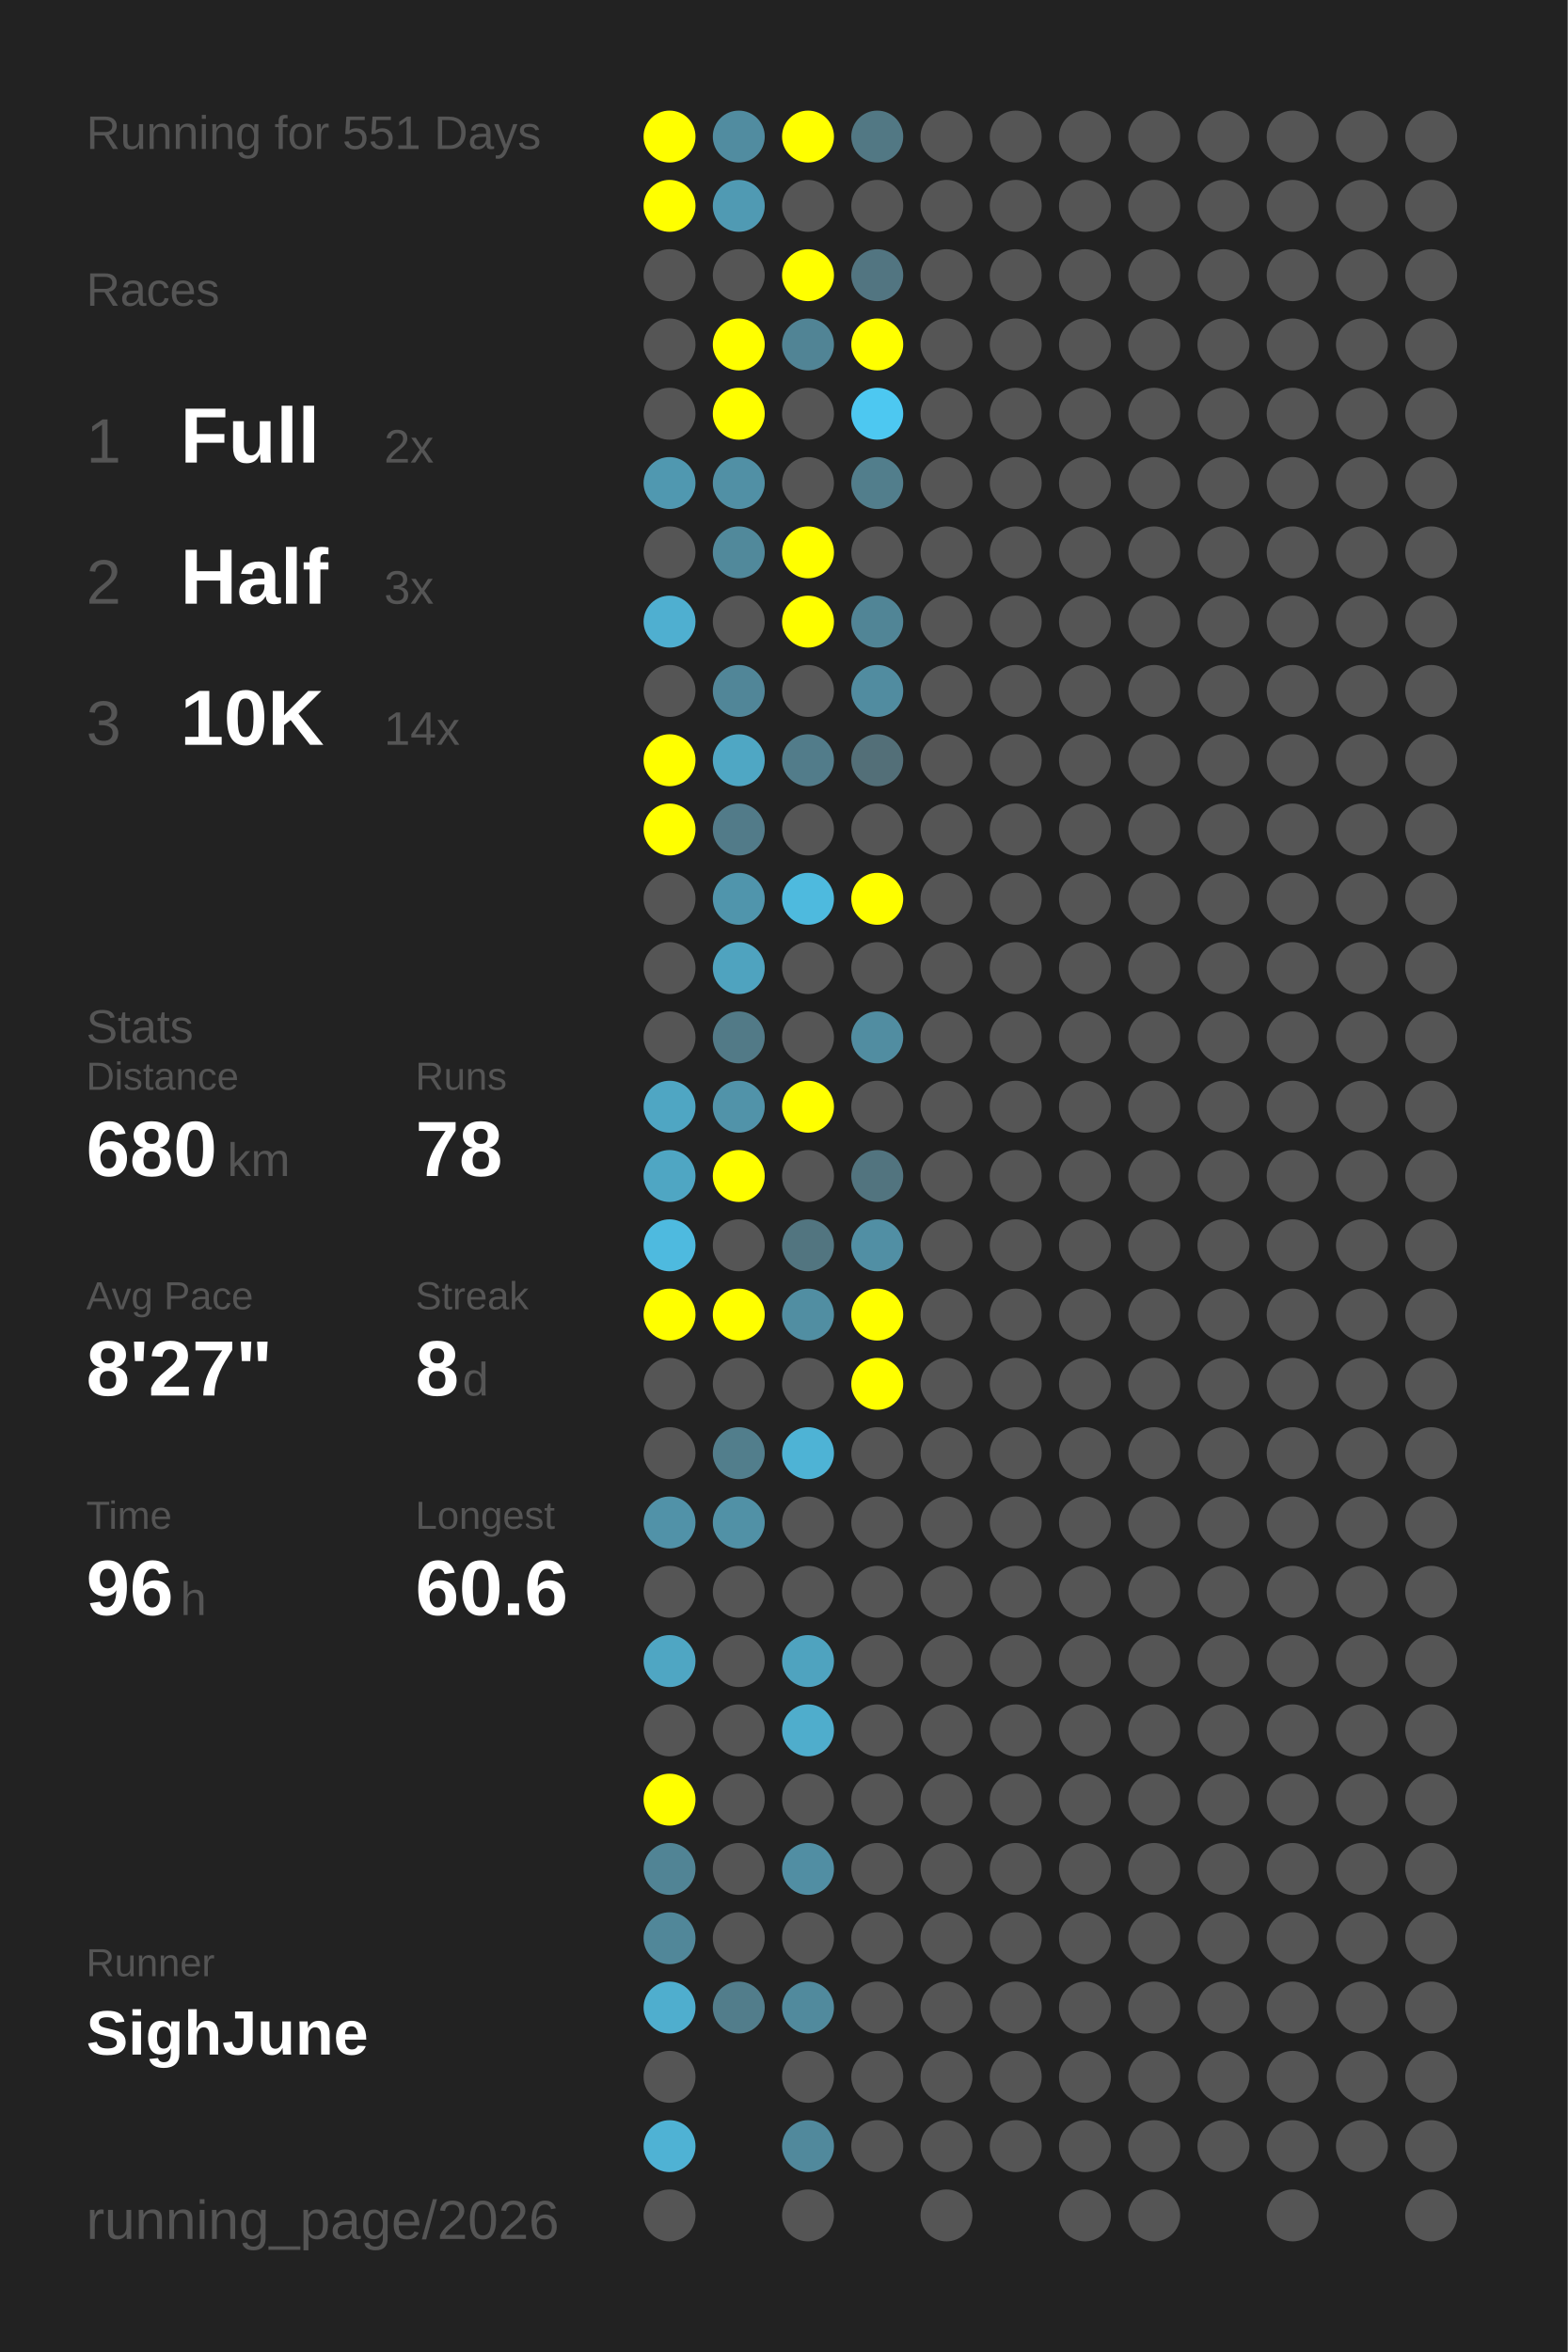
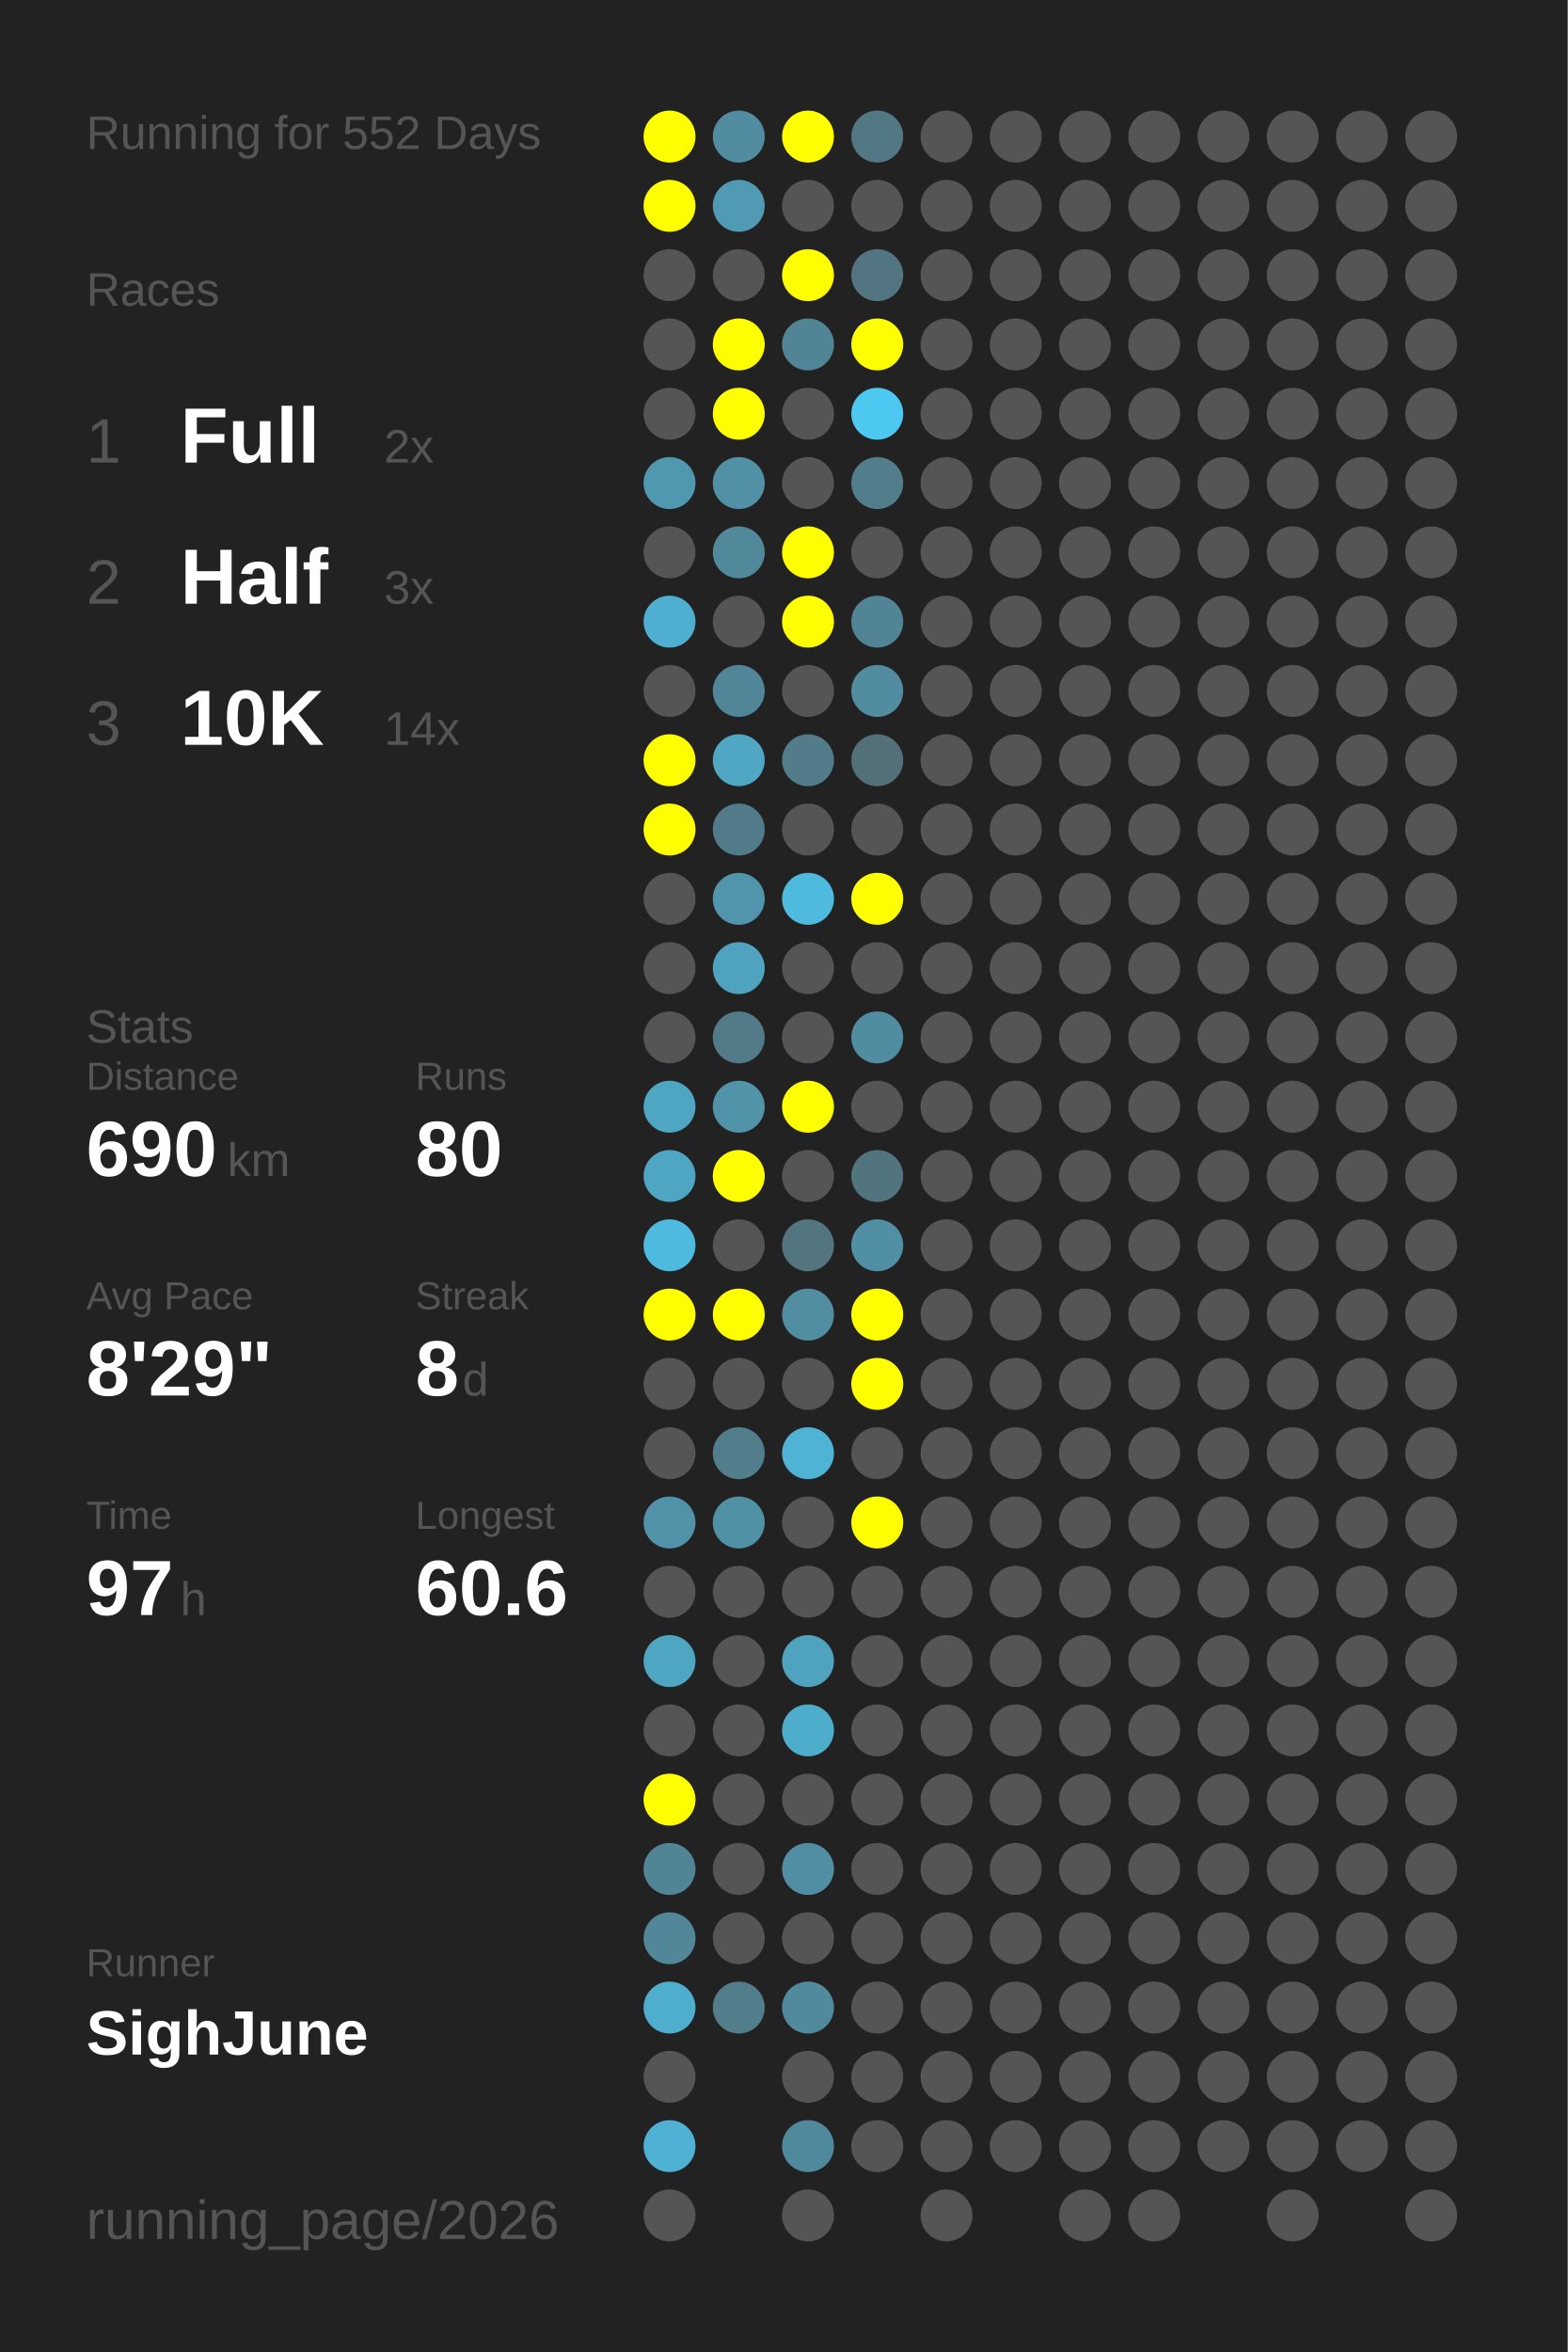
<svg xmlns="http://www.w3.org/2000/svg" baseProfile="full" height="300mm" version="1.1" viewBox="0,0,200,300" width="200mm">
  <defs />
  <rect fill="#222222" height="300" width="200" x="0" y="0" />
-   <text fill="#555555" style="font-size:6px; font-family:Arial;" x="11" y="19">Running for 551 Days</text>
+   <text fill="#555555" style="font-size:6px; font-family:Arial;" x="11" y="19">Running for 552 Days</text>
  <text fill="#555555" style="font-size:6px; font-family:Arial;" x="11" y="39">Races</text>
  <text fill="#555555" style="font-size:8px; font-family:Arial;" x="11" y="59">1</text>
  <text fill="#FFFFFF" style="font-size:10px; font-family:Arial; font-weight:bold;" x="23" y="59">Full</text>
  <text fill="#555555" style="font-size:6px; font-family:Arial;" x="49" y="59">2x</text>
  <text fill="#555555" style="font-size:8px; font-family:Arial;" x="11" y="77">2</text>
  <text fill="#FFFFFF" style="font-size:10px; font-family:Arial; font-weight:bold;" x="23" y="77">Half</text>
  <text fill="#555555" style="font-size:6px; font-family:Arial;" x="49" y="77">3x</text>
  <text fill="#555555" style="font-size:8px; font-family:Arial;" x="11" y="95">3</text>
  <text fill="#FFFFFF" style="font-size:10px; font-family:Arial; font-weight:bold;" x="23" y="95">10K</text>
  <text fill="#555555" style="font-size:6px; font-family:Arial;" x="49" y="95">14x</text>
  <text fill="#555555" style="font-size:6px; font-family:Arial;" x="11" y="133">Stats</text>
  <text fill="#555555" style="font-size:5px; font-family:Arial;" x="11" y="139">Distance</text>
-   <text fill="#FFFFFF" style="font-size:10px; font-family:Arial; font-weight:bold;" x="11" y="150">680</text>
+   <text fill="#FFFFFF" style="font-size:10px; font-family:Arial; font-weight:bold;" x="11" y="150">690</text>
  <text fill="#555555" style="font-size:6px; font-family:Arial;" x="29" y="150">km</text>
  <text fill="#555555" style="font-size:5px; font-family:Arial;" x="53" y="139">Runs</text>
-   <text fill="#FFFFFF" style="font-size:10px; font-family:Arial; font-weight:bold;" x="53" y="150">78</text>
+   <text fill="#FFFFFF" style="font-size:10px; font-family:Arial; font-weight:bold;" x="53" y="150">80</text>
  <text fill="#555555" style="font-size:5px; font-family:Arial;" x="11" y="167">Avg Pace</text>
-   <text fill="#FFFFFF" style="font-size:10px; font-family:Arial; font-weight:bold;" x="11" y="178">8'27"</text>
+   <text fill="#FFFFFF" style="font-size:10px; font-family:Arial; font-weight:bold;" x="11" y="178">8'29"</text>
  <text fill="#555555" style="font-size:5px; font-family:Arial;" x="53" y="167">Streak</text>
  <text fill="#FFFFFF" style="font-size:10px; font-family:Arial; font-weight:bold;" x="53" y="178">8</text>
  <text fill="#555555" style="font-size:6px; font-family:Arial;" x="59" y="178">d</text>
  <text fill="#555555" style="font-size:5px; font-family:Arial;" x="11" y="195">Time</text>
-   <text fill="#FFFFFF" style="font-size:10px; font-family:Arial; font-weight:bold;" x="11" y="206">96</text>
+   <text fill="#FFFFFF" style="font-size:10px; font-family:Arial; font-weight:bold;" x="11" y="206">97</text>
  <text fill="#555555" style="font-size:6px; font-family:Arial;" x="23" y="206">h</text>
  <text fill="#555555" style="font-size:5px; font-family:Arial;" x="53" y="195">Longest</text>
  <text fill="#FFFFFF" style="font-size:10px; font-family:Arial; font-weight:bold;" x="53" y="206">60.6</text>
  <text fill="#555555" style="font-size:5px; font-family:Arial;" x="11" y="252.065">Runner</text>
  <text fill="#FFFFFF" style="font-size:8px; font-family:Arial; font-weight:bold;" x="11" y="262.065">SighJune</text>
  <text fill="#555555" style="font-size:7px; font-family:Arial;" x="11" y="285.581">running_page/2026</text>
  <circle cx="85.417" cy="17.419" fill="#FFFF00" r="3.312" />
  <circle cx="85.417" cy="26.258" fill="#FFFF00" r="3.312" />
  <circle cx="85.417" cy="35.097" fill="#555555" r="3.312" />
  <circle cx="85.417" cy="43.935" fill="#555555" r="3.312" />
  <circle cx="85.417" cy="52.774" fill="#555555" r="3.312" />
  <circle cx="85.417" cy="61.613" fill="#5098b0" r="3.312" />
  <circle cx="85.417" cy="70.452" fill="#555555" r="3.312" />
  <circle cx="85.417" cy="79.29" fill="#4fafd0" r="3.312" />
  <circle cx="85.417" cy="88.129" fill="#555555" r="3.312" />
  <circle cx="85.417" cy="96.968" fill="#FFFF00" r="3.312" />
  <circle cx="85.417" cy="105.806" fill="#FFFF00" r="3.312" />
  <circle cx="85.417" cy="114.645" fill="#555555" r="3.312" />
  <circle cx="85.417" cy="123.484" fill="#555555" r="3.312" />
  <circle cx="85.417" cy="132.323" fill="#555555" r="3.312" />
  <circle cx="85.417" cy="141.161" fill="#4fa6c3" r="3.312" />
  <circle cx="85.417" cy="150" fill="#4fa6c3" r="3.312" />
  <circle cx="85.417" cy="158.839" fill="#4ebadf" r="3.312" />
  <circle cx="85.417" cy="167.677" fill="#FFFF00" r="3.312" />
  <circle cx="85.417" cy="176.516" fill="#555555" r="3.312" />
  <circle cx="85.417" cy="185.355" fill="#555555" r="3.312" />
  <circle cx="85.417" cy="194.194" fill="#5192a8" r="3.312" />
  <circle cx="85.417" cy="203.032" fill="#555555" r="3.312" />
  <circle cx="85.417" cy="211.871" fill="#4fa6c3" r="3.312" />
  <circle cx="85.417" cy="220.71" fill="#555555" r="3.312" />
  <circle cx="85.417" cy="229.548" fill="#FFFF00" r="3.312" />
  <circle cx="85.417" cy="238.387" fill="#518495" r="3.312" />
  <circle cx="85.417" cy="247.226" fill="#518799" r="3.312" />
  <circle cx="85.417" cy="256.065" fill="#4faece" r="3.312" />
  <circle cx="85.417" cy="264.903" fill="#555555" r="3.312" />
  <circle cx="85.417" cy="273.742" fill="#4fb2d4" r="3.312" />
  <circle cx="85.417" cy="282.581" fill="#555555" r="3.312" />
  <circle cx="94.25" cy="17.419" fill="#518ca0" r="3.312" />
  <circle cx="94.25" cy="26.258" fill="#509ab3" r="3.312" />
  <circle cx="94.25" cy="35.097" fill="#555555" r="3.312" />
  <circle cx="94.25" cy="43.935" fill="#FFFF00" r="3.312" />
  <circle cx="94.25" cy="52.774" fill="#FFFF00" r="3.312" />
  <circle cx="94.25" cy="61.613" fill="#5190a5" r="3.312" />
  <circle cx="94.25" cy="70.452" fill="#51899b" r="3.312" />
  <circle cx="94.25" cy="79.29" fill="#555555" r="3.312" />
  <circle cx="94.25" cy="88.129" fill="#518698" r="3.312" />
  <circle cx="94.25" cy="96.968" fill="#4fa7c4" r="3.312" />
  <circle cx="94.25" cy="105.806" fill="#527b89" r="3.312" />
  <circle cx="94.25" cy="114.645" fill="#5095ac" r="3.312" />
  <circle cx="94.25" cy="123.484" fill="#4fa3bf" r="3.312" />
  <circle cx="94.25" cy="132.323" fill="#527a87" r="3.312" />
  <circle cx="94.25" cy="141.161" fill="#5193a9" r="3.312" />
  <circle cx="94.25" cy="150" fill="#FFFF00" r="3.312" />
  <circle cx="94.25" cy="158.839" fill="#555555" r="3.312" />
  <circle cx="94.25" cy="167.677" fill="#FFFF00" r="3.312" />
  <circle cx="94.25" cy="176.516" fill="#555555" r="3.312" />
  <circle cx="94.25" cy="185.355" fill="#527e8c" r="3.312" />
  <circle cx="94.25" cy="194.194" fill="#5191a6" r="3.312" />
  <circle cx="94.25" cy="203.032" fill="#555555" r="3.312" />
  <circle cx="94.25" cy="211.871" fill="#555555" r="3.312" />
  <circle cx="94.25" cy="220.71" fill="#555555" r="3.312" />
  <circle cx="94.25" cy="229.548" fill="#555555" r="3.312" />
  <circle cx="94.25" cy="238.387" fill="#555555" r="3.312" />
  <circle cx="94.25" cy="247.226" fill="#555555" r="3.312" />
  <circle cx="94.25" cy="256.065" fill="#527d8b" r="3.312" />
  <circle cx="103.083" cy="17.419" fill="#FFFF00" r="3.312" />
  <circle cx="103.083" cy="26.258" fill="#555555" r="3.312" />
  <circle cx="103.083" cy="35.097" fill="#FFFF00" r="3.312" />
  <circle cx="103.083" cy="43.935" fill="#518495" r="3.312" />
  <circle cx="103.083" cy="52.774" fill="#555555" r="3.312" />
  <circle cx="103.083" cy="61.613" fill="#555555" r="3.312" />
  <circle cx="103.083" cy="70.452" fill="#FFFF00" r="3.312" />
  <circle cx="103.083" cy="79.29" fill="#FFFF00" r="3.312" />
  <circle cx="103.083" cy="88.129" fill="#555555" r="3.312" />
  <circle cx="103.083" cy="96.968" fill="#527c8a" r="3.312" />
  <circle cx="103.083" cy="105.806" fill="#555555" r="3.312" />
  <circle cx="103.083" cy="114.645" fill="#4ebade" r="3.312" />
  <circle cx="103.083" cy="123.484" fill="#555555" r="3.312" />
  <circle cx="103.083" cy="132.323" fill="#555555" r="3.312" />
  <circle cx="103.083" cy="141.161" fill="#FFFF00" r="3.312" />
  <circle cx="103.083" cy="150" fill="#555555" r="3.312" />
  <circle cx="103.083" cy="158.839" fill="#527580" r="3.312" />
  <circle cx="103.083" cy="167.677" fill="#518ea2" r="3.312" />
  <circle cx="103.083" cy="176.516" fill="#555555" r="3.312" />
  <circle cx="103.083" cy="185.355" fill="#4eb3d5" r="3.312" />
  <circle cx="103.083" cy="194.194" fill="#555555" r="3.312" />
  <circle cx="103.083" cy="203.032" fill="#555555" r="3.312" />
  <circle cx="103.083" cy="211.871" fill="#4fa3bf" r="3.312" />
  <circle cx="103.083" cy="220.71" fill="#4fadcc" r="3.312" />
  <circle cx="103.083" cy="229.548" fill="#555555" r="3.312" />
  <circle cx="103.083" cy="238.387" fill="#518ea3" r="3.312" />
  <circle cx="103.083" cy="247.226" fill="#555555" r="3.312" />
  <circle cx="103.083" cy="256.065" fill="#518a9d" r="3.312" />
  <circle cx="103.083" cy="264.903" fill="#555555" r="3.312" />
  <circle cx="103.083" cy="273.742" fill="#51899c" r="3.312" />
  <circle cx="103.083" cy="282.581" fill="#555555" r="3.312" />
  <circle cx="111.917" cy="17.419" fill="#527884" r="3.312" />
  <circle cx="111.917" cy="26.258" fill="#555555" r="3.312" />
  <circle cx="111.917" cy="35.097" fill="#527581" r="3.312" />
  <circle cx="111.917" cy="43.935" fill="#FFFF00" r="3.312" />
  <circle cx="111.917" cy="52.774" fill="#4dc8f1" r="3.312" />
  <circle cx="111.917" cy="61.613" fill="#527e8c" r="3.312" />
  <circle cx="111.917" cy="70.452" fill="#555555" r="3.312" />
  <circle cx="111.917" cy="79.29" fill="#518596" r="3.312" />
  <circle cx="111.917" cy="88.129" fill="#518ca0" r="3.312" />
  <circle cx="111.917" cy="96.968" fill="#536f78" r="3.312" />
  <circle cx="111.917" cy="105.806" fill="#555555" r="3.312" />
  <circle cx="111.917" cy="114.645" fill="#FFFF00" r="3.312" />
  <circle cx="111.917" cy="123.484" fill="#555555" r="3.312" />
  <circle cx="111.917" cy="132.323" fill="#518da1" r="3.312" />
  <circle cx="111.917" cy="141.161" fill="#555555" r="3.312" />
  <circle cx="111.917" cy="150" fill="#52747f" r="3.312" />
  <circle cx="111.917" cy="158.839" fill="#518fa4" r="3.312" />
  <circle cx="111.917" cy="167.677" fill="#FFFF00" r="3.312" />
  <circle cx="111.917" cy="176.516" fill="#FFFF00" r="3.312" />
  <circle cx="111.917" cy="185.355" fill="#555555" r="3.312" />
-   <circle cx="111.917" cy="194.194" fill="#555555" r="3.312" />
+   <circle cx="111.917" cy="194.194" fill="#FFFF00" r="3.312" />
  <circle cx="111.917" cy="203.032" fill="#555555" r="3.312" />
  <circle cx="111.917" cy="211.871" fill="#555555" r="3.312" />
  <circle cx="111.917" cy="220.71" fill="#555555" r="3.312" />
  <circle cx="111.917" cy="229.548" fill="#555555" r="3.312" />
  <circle cx="111.917" cy="238.387" fill="#555555" r="3.312" />
  <circle cx="111.917" cy="247.226" fill="#555555" r="3.312" />
  <circle cx="111.917" cy="256.065" fill="#555555" r="3.312" />
  <circle cx="111.917" cy="264.903" fill="#555555" r="3.312" />
  <circle cx="111.917" cy="273.742" fill="#555555" r="3.312" />
  <circle cx="120.75" cy="17.419" fill="#555555" r="3.312" />
  <circle cx="120.75" cy="26.258" fill="#555555" r="3.312" />
  <circle cx="120.75" cy="35.097" fill="#555555" r="3.312" />
  <circle cx="120.75" cy="43.935" fill="#555555" r="3.312" />
  <circle cx="120.75" cy="52.774" fill="#555555" r="3.312" />
  <circle cx="120.75" cy="61.613" fill="#555555" r="3.312" />
  <circle cx="120.75" cy="70.452" fill="#555555" r="3.312" />
  <circle cx="120.75" cy="79.29" fill="#555555" r="3.312" />
  <circle cx="120.75" cy="88.129" fill="#555555" r="3.312" />
  <circle cx="120.75" cy="96.968" fill="#555555" r="3.312" />
  <circle cx="120.75" cy="105.806" fill="#555555" r="3.312" />
  <circle cx="120.75" cy="114.645" fill="#555555" r="3.312" />
  <circle cx="120.75" cy="123.484" fill="#555555" r="3.312" />
  <circle cx="120.75" cy="132.323" fill="#555555" r="3.312" />
  <circle cx="120.75" cy="141.161" fill="#555555" r="3.312" />
  <circle cx="120.75" cy="150" fill="#555555" r="3.312" />
  <circle cx="120.75" cy="158.839" fill="#555555" r="3.312" />
  <circle cx="120.75" cy="167.677" fill="#555555" r="3.312" />
  <circle cx="120.75" cy="176.516" fill="#555555" r="3.312" />
  <circle cx="120.75" cy="185.355" fill="#555555" r="3.312" />
  <circle cx="120.75" cy="194.194" fill="#555555" r="3.312" />
  <circle cx="120.75" cy="203.032" fill="#555555" r="3.312" />
  <circle cx="120.75" cy="211.871" fill="#555555" r="3.312" />
  <circle cx="120.75" cy="220.71" fill="#555555" r="3.312" />
  <circle cx="120.75" cy="229.548" fill="#555555" r="3.312" />
  <circle cx="120.75" cy="238.387" fill="#555555" r="3.312" />
  <circle cx="120.75" cy="247.226" fill="#555555" r="3.312" />
  <circle cx="120.75" cy="256.065" fill="#555555" r="3.312" />
  <circle cx="120.75" cy="264.903" fill="#555555" r="3.312" />
  <circle cx="120.75" cy="273.742" fill="#555555" r="3.312" />
  <circle cx="120.75" cy="282.581" fill="#555555" r="3.312" />
  <circle cx="129.583" cy="17.419" fill="#555555" r="3.312" />
  <circle cx="129.583" cy="26.258" fill="#555555" r="3.312" />
  <circle cx="129.583" cy="35.097" fill="#555555" r="3.312" />
  <circle cx="129.583" cy="43.935" fill="#555555" r="3.312" />
  <circle cx="129.583" cy="52.774" fill="#555555" r="3.312" />
  <circle cx="129.583" cy="61.613" fill="#555555" r="3.312" />
  <circle cx="129.583" cy="70.452" fill="#555555" r="3.312" />
  <circle cx="129.583" cy="79.29" fill="#555555" r="3.312" />
  <circle cx="129.583" cy="88.129" fill="#555555" r="3.312" />
  <circle cx="129.583" cy="96.968" fill="#555555" r="3.312" />
  <circle cx="129.583" cy="105.806" fill="#555555" r="3.312" />
  <circle cx="129.583" cy="114.645" fill="#555555" r="3.312" />
  <circle cx="129.583" cy="123.484" fill="#555555" r="3.312" />
  <circle cx="129.583" cy="132.323" fill="#555555" r="3.312" />
  <circle cx="129.583" cy="141.161" fill="#555555" r="3.312" />
  <circle cx="129.583" cy="150" fill="#555555" r="3.312" />
  <circle cx="129.583" cy="158.839" fill="#555555" r="3.312" />
  <circle cx="129.583" cy="167.677" fill="#555555" r="3.312" />
  <circle cx="129.583" cy="176.516" fill="#555555" r="3.312" />
  <circle cx="129.583" cy="185.355" fill="#555555" r="3.312" />
  <circle cx="129.583" cy="194.194" fill="#555555" r="3.312" />
  <circle cx="129.583" cy="203.032" fill="#555555" r="3.312" />
  <circle cx="129.583" cy="211.871" fill="#555555" r="3.312" />
  <circle cx="129.583" cy="220.71" fill="#555555" r="3.312" />
  <circle cx="129.583" cy="229.548" fill="#555555" r="3.312" />
  <circle cx="129.583" cy="238.387" fill="#555555" r="3.312" />
  <circle cx="129.583" cy="247.226" fill="#555555" r="3.312" />
  <circle cx="129.583" cy="256.065" fill="#555555" r="3.312" />
  <circle cx="129.583" cy="264.903" fill="#555555" r="3.312" />
  <circle cx="129.583" cy="273.742" fill="#555555" r="3.312" />
  <circle cx="138.417" cy="17.419" fill="#555555" r="3.312" />
  <circle cx="138.417" cy="26.258" fill="#555555" r="3.312" />
  <circle cx="138.417" cy="35.097" fill="#555555" r="3.312" />
  <circle cx="138.417" cy="43.935" fill="#555555" r="3.312" />
  <circle cx="138.417" cy="52.774" fill="#555555" r="3.312" />
  <circle cx="138.417" cy="61.613" fill="#555555" r="3.312" />
  <circle cx="138.417" cy="70.452" fill="#555555" r="3.312" />
  <circle cx="138.417" cy="79.29" fill="#555555" r="3.312" />
  <circle cx="138.417" cy="88.129" fill="#555555" r="3.312" />
  <circle cx="138.417" cy="96.968" fill="#555555" r="3.312" />
  <circle cx="138.417" cy="105.806" fill="#555555" r="3.312" />
  <circle cx="138.417" cy="114.645" fill="#555555" r="3.312" />
  <circle cx="138.417" cy="123.484" fill="#555555" r="3.312" />
  <circle cx="138.417" cy="132.323" fill="#555555" r="3.312" />
  <circle cx="138.417" cy="141.161" fill="#555555" r="3.312" />
  <circle cx="138.417" cy="150" fill="#555555" r="3.312" />
  <circle cx="138.417" cy="158.839" fill="#555555" r="3.312" />
  <circle cx="138.417" cy="167.677" fill="#555555" r="3.312" />
  <circle cx="138.417" cy="176.516" fill="#555555" r="3.312" />
  <circle cx="138.417" cy="185.355" fill="#555555" r="3.312" />
  <circle cx="138.417" cy="194.194" fill="#555555" r="3.312" />
  <circle cx="138.417" cy="203.032" fill="#555555" r="3.312" />
  <circle cx="138.417" cy="211.871" fill="#555555" r="3.312" />
  <circle cx="138.417" cy="220.71" fill="#555555" r="3.312" />
  <circle cx="138.417" cy="229.548" fill="#555555" r="3.312" />
  <circle cx="138.417" cy="238.387" fill="#555555" r="3.312" />
  <circle cx="138.417" cy="247.226" fill="#555555" r="3.312" />
  <circle cx="138.417" cy="256.065" fill="#555555" r="3.312" />
  <circle cx="138.417" cy="264.903" fill="#555555" r="3.312" />
  <circle cx="138.417" cy="273.742" fill="#555555" r="3.312" />
  <circle cx="138.417" cy="282.581" fill="#555555" r="3.312" />
  <circle cx="147.25" cy="17.419" fill="#555555" r="3.312" />
  <circle cx="147.25" cy="26.258" fill="#555555" r="3.312" />
  <circle cx="147.25" cy="35.097" fill="#555555" r="3.312" />
  <circle cx="147.25" cy="43.935" fill="#555555" r="3.312" />
  <circle cx="147.25" cy="52.774" fill="#555555" r="3.312" />
  <circle cx="147.25" cy="61.613" fill="#555555" r="3.312" />
  <circle cx="147.25" cy="70.452" fill="#555555" r="3.312" />
  <circle cx="147.25" cy="79.29" fill="#555555" r="3.312" />
  <circle cx="147.25" cy="88.129" fill="#555555" r="3.312" />
  <circle cx="147.25" cy="96.968" fill="#555555" r="3.312" />
  <circle cx="147.25" cy="105.806" fill="#555555" r="3.312" />
  <circle cx="147.25" cy="114.645" fill="#555555" r="3.312" />
  <circle cx="147.25" cy="123.484" fill="#555555" r="3.312" />
  <circle cx="147.25" cy="132.323" fill="#555555" r="3.312" />
  <circle cx="147.25" cy="141.161" fill="#555555" r="3.312" />
  <circle cx="147.25" cy="150" fill="#555555" r="3.312" />
  <circle cx="147.25" cy="158.839" fill="#555555" r="3.312" />
  <circle cx="147.25" cy="167.677" fill="#555555" r="3.312" />
  <circle cx="147.25" cy="176.516" fill="#555555" r="3.312" />
  <circle cx="147.25" cy="185.355" fill="#555555" r="3.312" />
  <circle cx="147.25" cy="194.194" fill="#555555" r="3.312" />
  <circle cx="147.25" cy="203.032" fill="#555555" r="3.312" />
  <circle cx="147.25" cy="211.871" fill="#555555" r="3.312" />
  <circle cx="147.25" cy="220.71" fill="#555555" r="3.312" />
  <circle cx="147.25" cy="229.548" fill="#555555" r="3.312" />
  <circle cx="147.25" cy="238.387" fill="#555555" r="3.312" />
  <circle cx="147.25" cy="247.226" fill="#555555" r="3.312" />
  <circle cx="147.25" cy="256.065" fill="#555555" r="3.312" />
  <circle cx="147.25" cy="264.903" fill="#555555" r="3.312" />
  <circle cx="147.25" cy="273.742" fill="#555555" r="3.312" />
  <circle cx="147.25" cy="282.581" fill="#555555" r="3.312" />
  <circle cx="156.083" cy="17.419" fill="#555555" r="3.312" />
  <circle cx="156.083" cy="26.258" fill="#555555" r="3.312" />
  <circle cx="156.083" cy="35.097" fill="#555555" r="3.312" />
  <circle cx="156.083" cy="43.935" fill="#555555" r="3.312" />
  <circle cx="156.083" cy="52.774" fill="#555555" r="3.312" />
  <circle cx="156.083" cy="61.613" fill="#555555" r="3.312" />
  <circle cx="156.083" cy="70.452" fill="#555555" r="3.312" />
  <circle cx="156.083" cy="79.29" fill="#555555" r="3.312" />
  <circle cx="156.083" cy="88.129" fill="#555555" r="3.312" />
  <circle cx="156.083" cy="96.968" fill="#555555" r="3.312" />
  <circle cx="156.083" cy="105.806" fill="#555555" r="3.312" />
  <circle cx="156.083" cy="114.645" fill="#555555" r="3.312" />
  <circle cx="156.083" cy="123.484" fill="#555555" r="3.312" />
  <circle cx="156.083" cy="132.323" fill="#555555" r="3.312" />
  <circle cx="156.083" cy="141.161" fill="#555555" r="3.312" />
  <circle cx="156.083" cy="150" fill="#555555" r="3.312" />
  <circle cx="156.083" cy="158.839" fill="#555555" r="3.312" />
  <circle cx="156.083" cy="167.677" fill="#555555" r="3.312" />
  <circle cx="156.083" cy="176.516" fill="#555555" r="3.312" />
  <circle cx="156.083" cy="185.355" fill="#555555" r="3.312" />
  <circle cx="156.083" cy="194.194" fill="#555555" r="3.312" />
  <circle cx="156.083" cy="203.032" fill="#555555" r="3.312" />
  <circle cx="156.083" cy="211.871" fill="#555555" r="3.312" />
  <circle cx="156.083" cy="220.71" fill="#555555" r="3.312" />
  <circle cx="156.083" cy="229.548" fill="#555555" r="3.312" />
  <circle cx="156.083" cy="238.387" fill="#555555" r="3.312" />
  <circle cx="156.083" cy="247.226" fill="#555555" r="3.312" />
  <circle cx="156.083" cy="256.065" fill="#555555" r="3.312" />
  <circle cx="156.083" cy="264.903" fill="#555555" r="3.312" />
  <circle cx="156.083" cy="273.742" fill="#555555" r="3.312" />
  <circle cx="164.917" cy="17.419" fill="#555555" r="3.312" />
  <circle cx="164.917" cy="26.258" fill="#555555" r="3.312" />
  <circle cx="164.917" cy="35.097" fill="#555555" r="3.312" />
  <circle cx="164.917" cy="43.935" fill="#555555" r="3.312" />
  <circle cx="164.917" cy="52.774" fill="#555555" r="3.312" />
  <circle cx="164.917" cy="61.613" fill="#555555" r="3.312" />
  <circle cx="164.917" cy="70.452" fill="#555555" r="3.312" />
  <circle cx="164.917" cy="79.29" fill="#555555" r="3.312" />
  <circle cx="164.917" cy="88.129" fill="#555555" r="3.312" />
  <circle cx="164.917" cy="96.968" fill="#555555" r="3.312" />
  <circle cx="164.917" cy="105.806" fill="#555555" r="3.312" />
  <circle cx="164.917" cy="114.645" fill="#555555" r="3.312" />
  <circle cx="164.917" cy="123.484" fill="#555555" r="3.312" />
  <circle cx="164.917" cy="132.323" fill="#555555" r="3.312" />
  <circle cx="164.917" cy="141.161" fill="#555555" r="3.312" />
  <circle cx="164.917" cy="150" fill="#555555" r="3.312" />
  <circle cx="164.917" cy="158.839" fill="#555555" r="3.312" />
  <circle cx="164.917" cy="167.677" fill="#555555" r="3.312" />
  <circle cx="164.917" cy="176.516" fill="#555555" r="3.312" />
  <circle cx="164.917" cy="185.355" fill="#555555" r="3.312" />
  <circle cx="164.917" cy="194.194" fill="#555555" r="3.312" />
  <circle cx="164.917" cy="203.032" fill="#555555" r="3.312" />
  <circle cx="164.917" cy="211.871" fill="#555555" r="3.312" />
  <circle cx="164.917" cy="220.71" fill="#555555" r="3.312" />
  <circle cx="164.917" cy="229.548" fill="#555555" r="3.312" />
  <circle cx="164.917" cy="238.387" fill="#555555" r="3.312" />
  <circle cx="164.917" cy="247.226" fill="#555555" r="3.312" />
  <circle cx="164.917" cy="256.065" fill="#555555" r="3.312" />
  <circle cx="164.917" cy="264.903" fill="#555555" r="3.312" />
  <circle cx="164.917" cy="273.742" fill="#555555" r="3.312" />
  <circle cx="164.917" cy="282.581" fill="#555555" r="3.312" />
  <circle cx="173.75" cy="17.419" fill="#555555" r="3.312" />
  <circle cx="173.75" cy="26.258" fill="#555555" r="3.312" />
  <circle cx="173.75" cy="35.097" fill="#555555" r="3.312" />
  <circle cx="173.75" cy="43.935" fill="#555555" r="3.312" />
  <circle cx="173.75" cy="52.774" fill="#555555" r="3.312" />
  <circle cx="173.75" cy="61.613" fill="#555555" r="3.312" />
  <circle cx="173.75" cy="70.452" fill="#555555" r="3.312" />
  <circle cx="173.75" cy="79.29" fill="#555555" r="3.312" />
  <circle cx="173.75" cy="88.129" fill="#555555" r="3.312" />
  <circle cx="173.75" cy="96.968" fill="#555555" r="3.312" />
  <circle cx="173.75" cy="105.806" fill="#555555" r="3.312" />
  <circle cx="173.75" cy="114.645" fill="#555555" r="3.312" />
  <circle cx="173.75" cy="123.484" fill="#555555" r="3.312" />
  <circle cx="173.75" cy="132.323" fill="#555555" r="3.312" />
  <circle cx="173.75" cy="141.161" fill="#555555" r="3.312" />
  <circle cx="173.75" cy="150" fill="#555555" r="3.312" />
  <circle cx="173.75" cy="158.839" fill="#555555" r="3.312" />
  <circle cx="173.75" cy="167.677" fill="#555555" r="3.312" />
  <circle cx="173.75" cy="176.516" fill="#555555" r="3.312" />
  <circle cx="173.75" cy="185.355" fill="#555555" r="3.312" />
  <circle cx="173.75" cy="194.194" fill="#555555" r="3.312" />
  <circle cx="173.75" cy="203.032" fill="#555555" r="3.312" />
  <circle cx="173.75" cy="211.871" fill="#555555" r="3.312" />
  <circle cx="173.75" cy="220.71" fill="#555555" r="3.312" />
  <circle cx="173.75" cy="229.548" fill="#555555" r="3.312" />
  <circle cx="173.75" cy="238.387" fill="#555555" r="3.312" />
  <circle cx="173.75" cy="247.226" fill="#555555" r="3.312" />
  <circle cx="173.75" cy="256.065" fill="#555555" r="3.312" />
  <circle cx="173.75" cy="264.903" fill="#555555" r="3.312" />
  <circle cx="173.75" cy="273.742" fill="#555555" r="3.312" />
  <circle cx="182.583" cy="17.419" fill="#555555" r="3.312" />
  <circle cx="182.583" cy="26.258" fill="#555555" r="3.312" />
  <circle cx="182.583" cy="35.097" fill="#555555" r="3.312" />
  <circle cx="182.583" cy="43.935" fill="#555555" r="3.312" />
  <circle cx="182.583" cy="52.774" fill="#555555" r="3.312" />
  <circle cx="182.583" cy="61.613" fill="#555555" r="3.312" />
  <circle cx="182.583" cy="70.452" fill="#555555" r="3.312" />
  <circle cx="182.583" cy="79.29" fill="#555555" r="3.312" />
  <circle cx="182.583" cy="88.129" fill="#555555" r="3.312" />
  <circle cx="182.583" cy="96.968" fill="#555555" r="3.312" />
  <circle cx="182.583" cy="105.806" fill="#555555" r="3.312" />
  <circle cx="182.583" cy="114.645" fill="#555555" r="3.312" />
  <circle cx="182.583" cy="123.484" fill="#555555" r="3.312" />
  <circle cx="182.583" cy="132.323" fill="#555555" r="3.312" />
  <circle cx="182.583" cy="141.161" fill="#555555" r="3.312" />
  <circle cx="182.583" cy="150" fill="#555555" r="3.312" />
  <circle cx="182.583" cy="158.839" fill="#555555" r="3.312" />
  <circle cx="182.583" cy="167.677" fill="#555555" r="3.312" />
  <circle cx="182.583" cy="176.516" fill="#555555" r="3.312" />
  <circle cx="182.583" cy="185.355" fill="#555555" r="3.312" />
  <circle cx="182.583" cy="194.194" fill="#555555" r="3.312" />
  <circle cx="182.583" cy="203.032" fill="#555555" r="3.312" />
  <circle cx="182.583" cy="211.871" fill="#555555" r="3.312" />
  <circle cx="182.583" cy="220.71" fill="#555555" r="3.312" />
  <circle cx="182.583" cy="229.548" fill="#555555" r="3.312" />
  <circle cx="182.583" cy="238.387" fill="#555555" r="3.312" />
  <circle cx="182.583" cy="247.226" fill="#555555" r="3.312" />
  <circle cx="182.583" cy="256.065" fill="#555555" r="3.312" />
  <circle cx="182.583" cy="264.903" fill="#555555" r="3.312" />
  <circle cx="182.583" cy="273.742" fill="#555555" r="3.312" />
  <circle cx="182.583" cy="282.581" fill="#555555" r="3.312" />
</svg>
